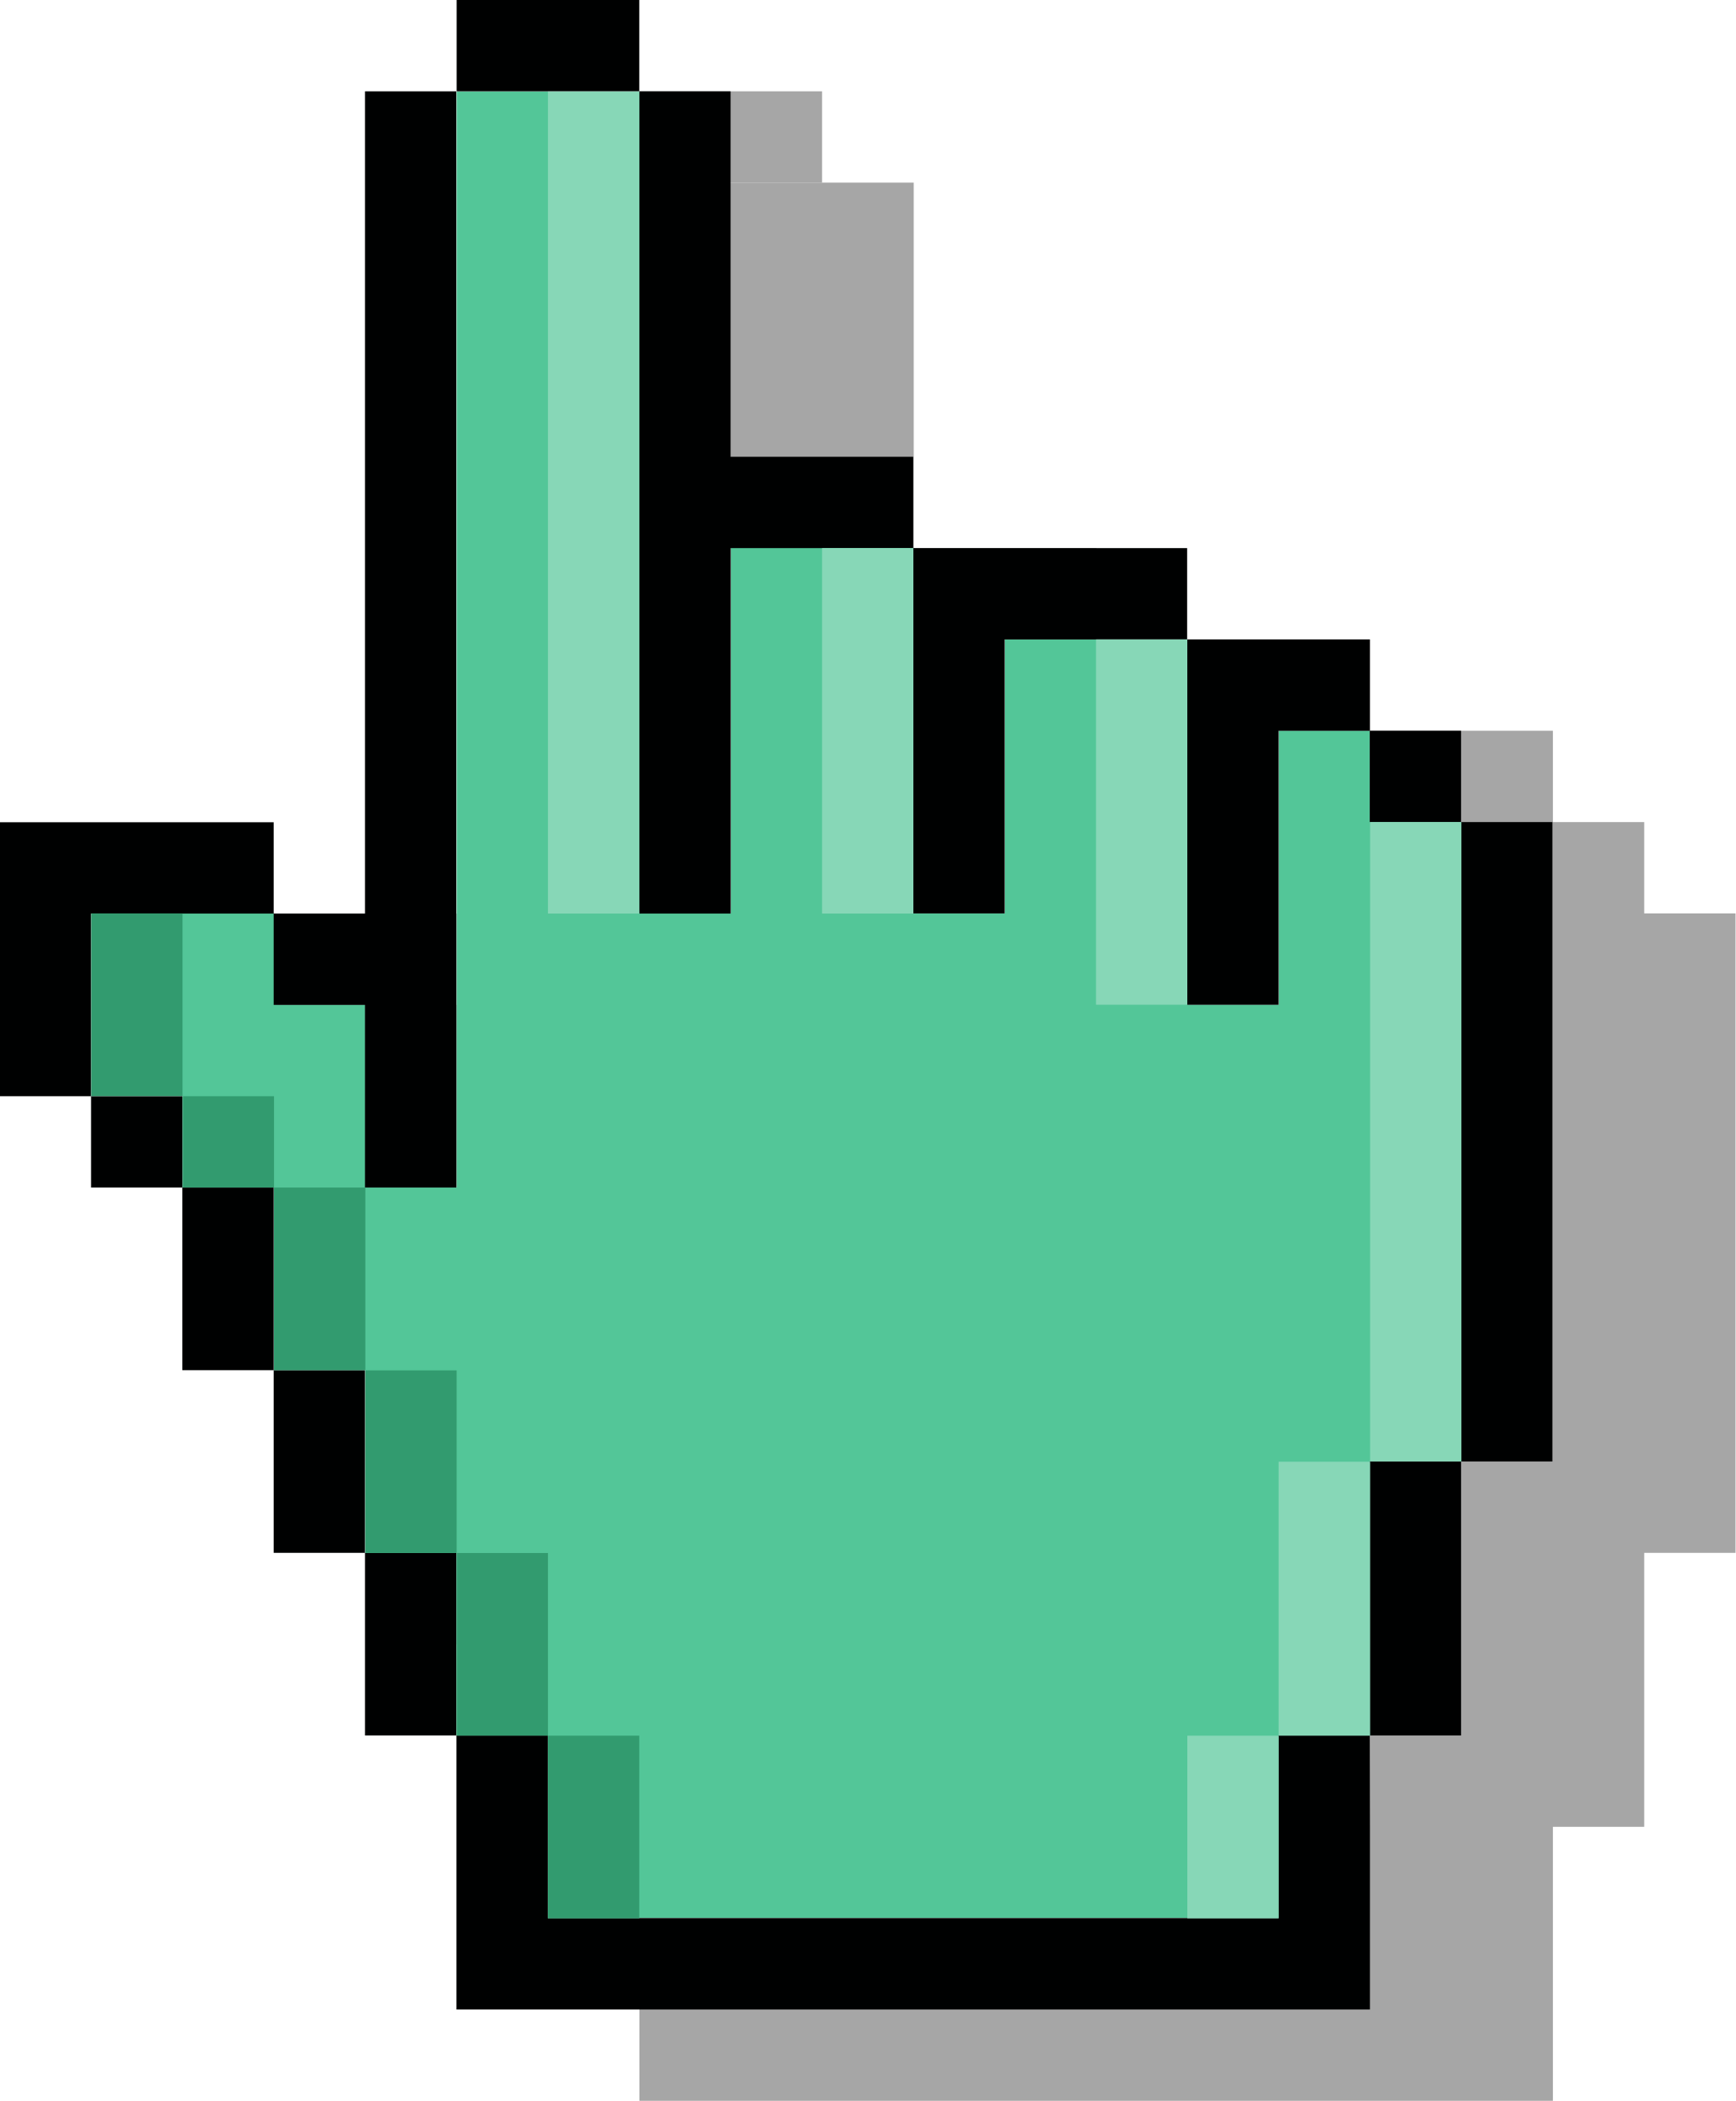
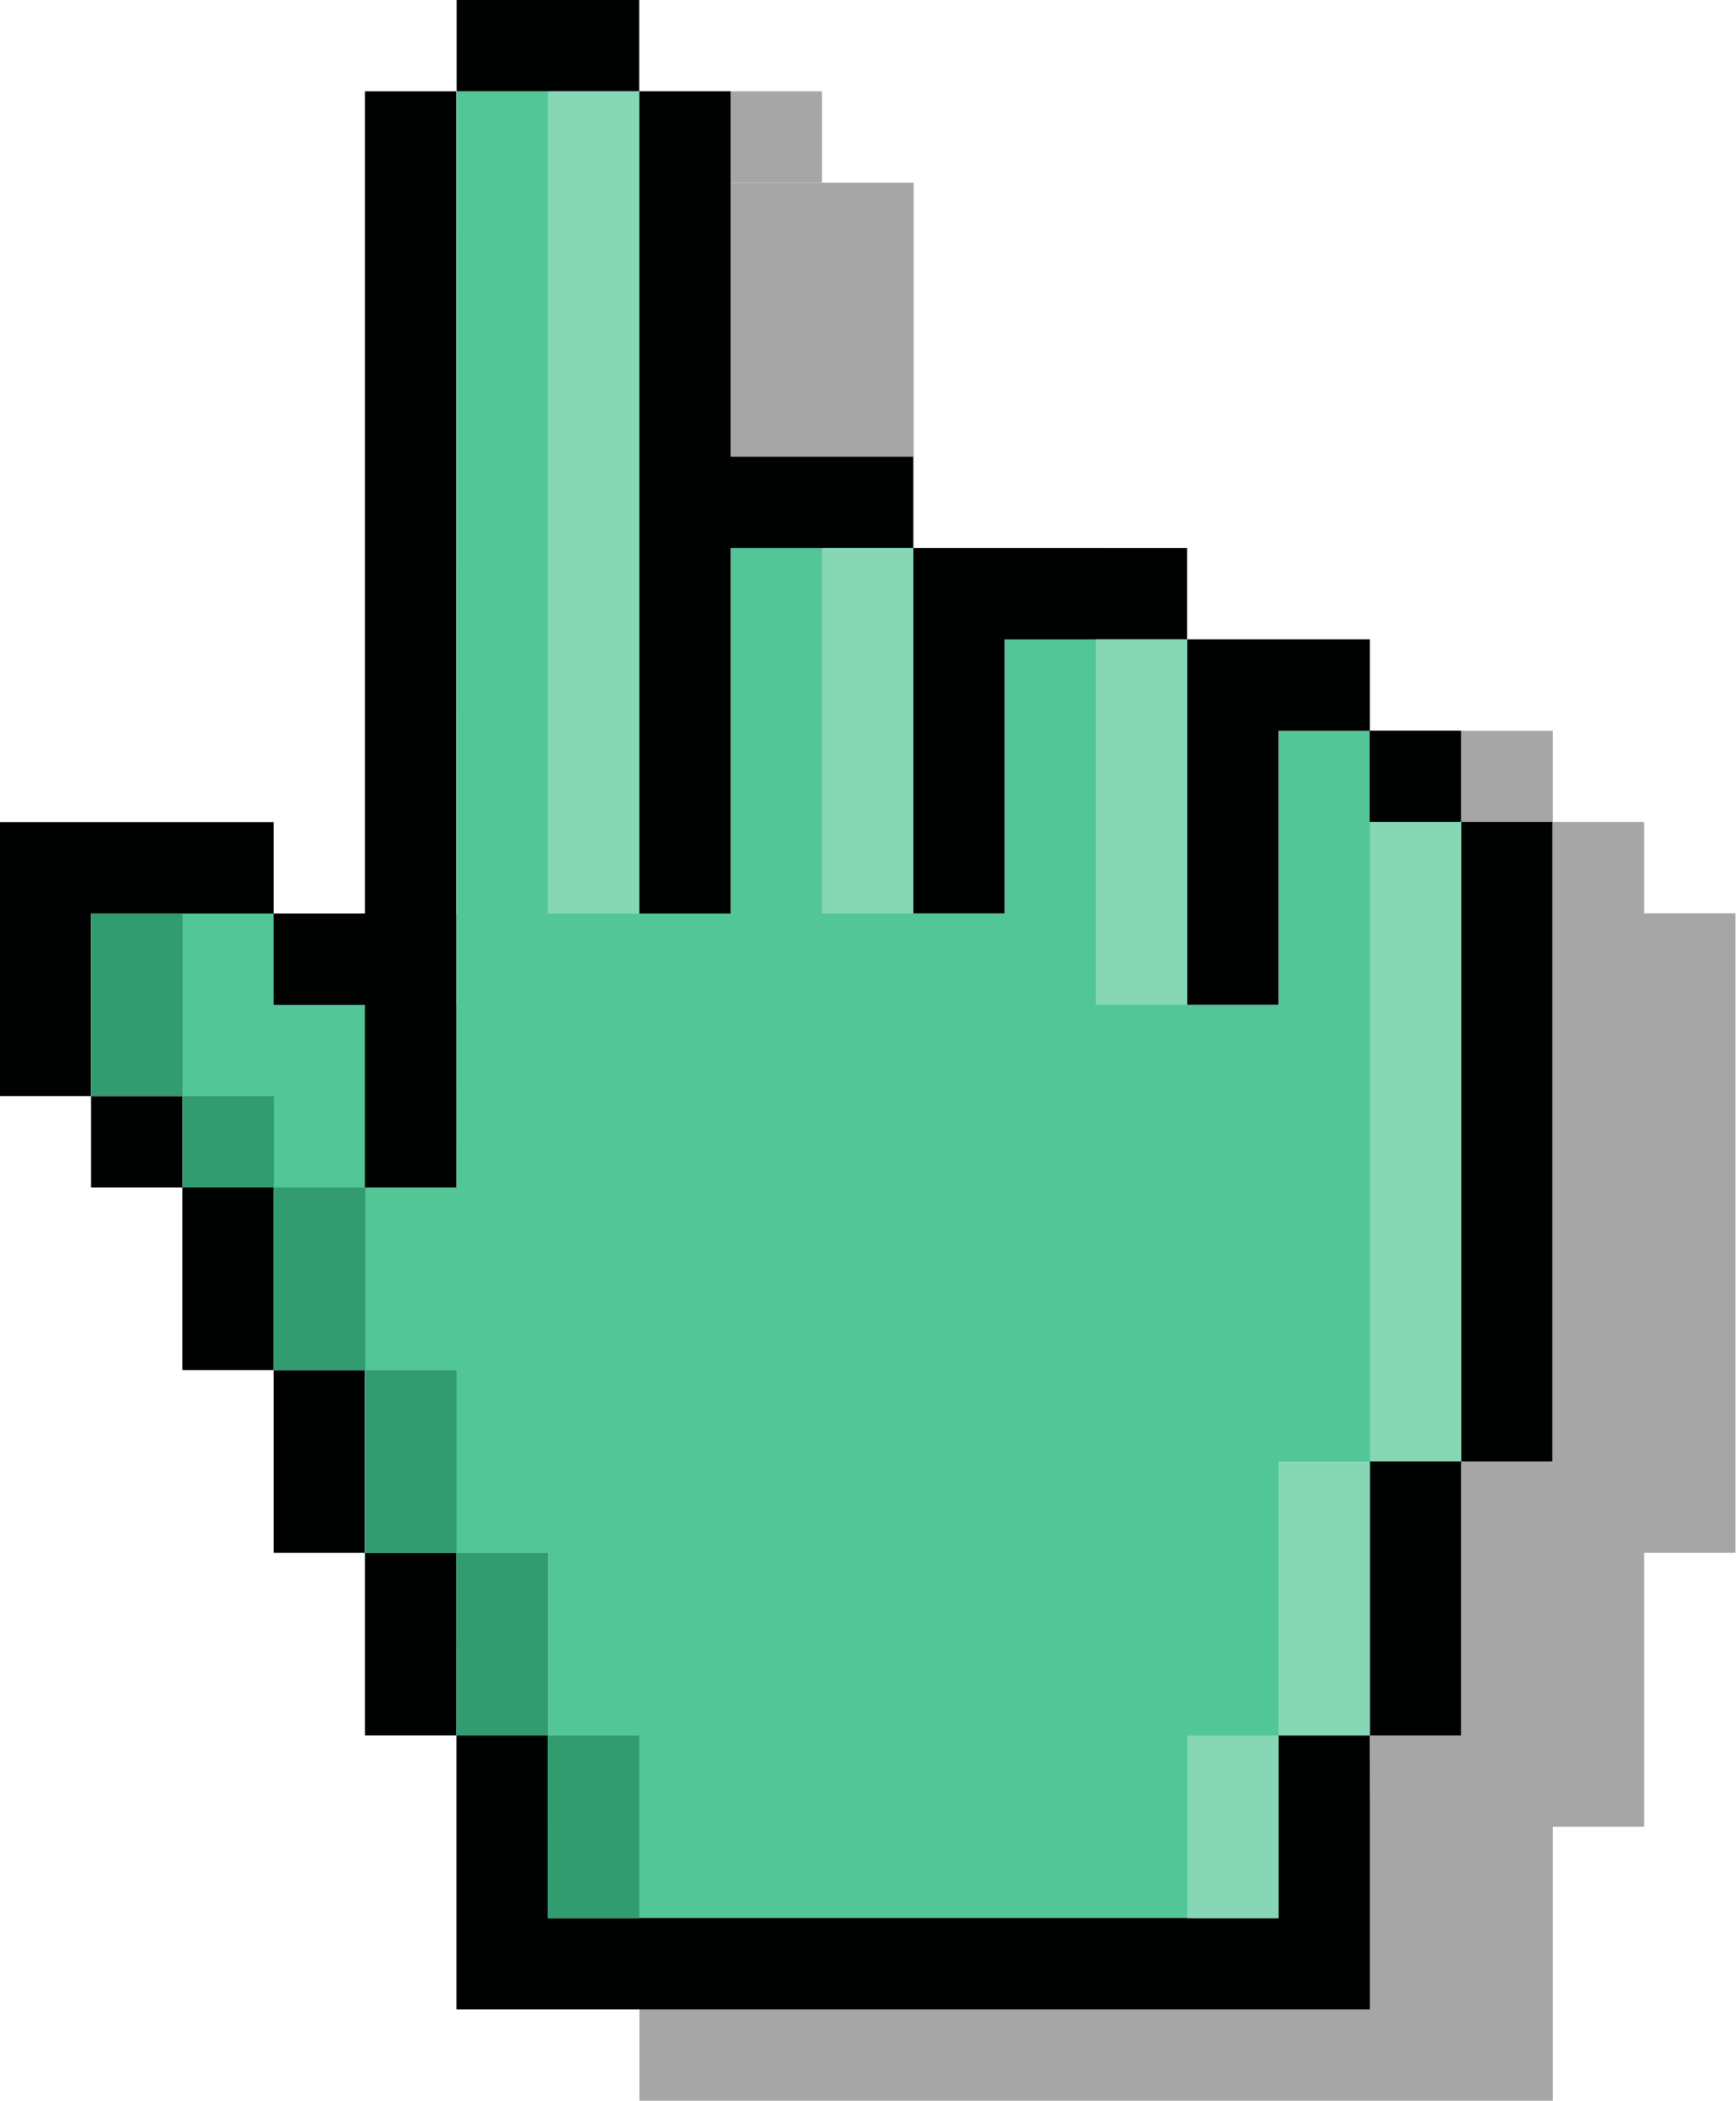
- <svg xmlns="http://www.w3.org/2000/svg" width="5.027mm" height="6.085mm" viewBox="0 0 5.027 6.085" version="1.1" id="svg5">
+ <svg xmlns="http://www.w3.org/2000/svg" width="7.541mm" height="9.128mm" viewBox="0 0 7.541 9.128" version="1.1" id="svg5">
  <defs id="defs2" />
  <g id="layer1" transform="translate(-29.90048,-70.49011)">
-     <g id="g933" transform="matrix(0.5,0,0,0.5,14.95024,35.24506)">
+     <g id="g933" transform="matrix(0.75,0,0,0.75,7.475119,17.62253)">
      <path id="path7674" style="fill:#000000;fill-opacity:0.349;stroke-width:2.8;stroke-linecap:round;stroke-linejoin:round;paint-order:markers stroke fill;stop-color:#000000" d="m 33.605,71.019 v 0.529 h 1.058 v -0.529 z m 1.058,0.529 v 10e-4 h -0.529 -0.529 v -10e-4 h -0.529 v 4.763 h -0.529 v -0.529 h -0.529 -0.529 -0.529 v 0.529 0.529 0.529 h 0.529 v 0.529 h 0.529 v 0.529 0.529 h 0.529 v 0.529 0.529 h 0.529 v 0.529 0.529 h 0.529 v 0.529 0.529 0.529 h 5.292 v -0.529 -0.529 -0.529 h 0.529 v -0.529 -0.529 -0.529 h 0.529 v -3.704 h -0.529 v -0.529 h -0.529 v -0.529 h -1.058 v -0.529 h -1.587 v -0.529 h -1.058 v -2.117 z" />
      <path id="rect7100" style="fill:#53c698;fill-opacity:1;stroke-width:2.8;stroke-linecap:round;stroke-linejoin:round;paint-order:markers stroke fill;stop-color:#000000" d="m 32.546,71.02 4.43e-4,6.349 h -0.529 l -4.43e-4,-1.059 h -0.529 v -0.529 h -0.529 -0.529 v 1.058 h 0.529 v 0.529 h 0.529 v 1.058 h 0.529 v 1.058 h 0.529 v 1.058 h 0.529 v 1.059 h 0.529 v -0.001 h 3.175 0.529 v -1.058 h 0.529 v -1.587 h 0.529 V 75.252 H 37.838 V 74.723 h -0.529 v 1.587 h -0.529 v -0.529 -1.587 h -1.058 v 1.587 h -0.529 v -2.117 h -1.058 v 2.117 h -0.529 v -4.761 h -0.529 z" />
      <path id="rect6718" style="fill:#000101;fill-opacity:1;stroke-width:3.136;stroke-linecap:round;stroke-linejoin:round;paint-order:markers stroke fill;stop-color:#000000" d="m 32.546,70.49 v 0.529 h 1.058 v -0.529 z m 1.058,0.529 v 4.763 h 0.529 v -2.117 h 1.058 v -0.529 h -1.058 v -2.117 z m 1.587,2.646 v 0.529 0.529 0.529 0.529 h 0.529 v -0.529 -0.529 -0.529 h 1.058 v -0.529 z m 1.587,0.529 v 0.529 0.529 0.529 0.529 h 0.529 v -0.529 -0.529 -0.529 h 0.529 v -0.529 z m 1.058,0.529 v 0.529 h 0.529 v -0.529 z m 0.529,0.529 v 3.704 h 0.529 v -3.704 z m 0,3.704 h -0.529 v 0.529 0.529 0.529 h 0.529 v -0.529 -0.529 z m -0.529,1.587 h -0.529 v 0.529 0.529 h -4.233 v -0.529 -0.529 h -0.529 v 0.529 0.529 0.529 h 5.292 v -0.529 -0.529 z m -5.292,0 v -0.529 -0.529 h -0.529 v 0.529 0.529 z m -0.529,-1.058 v -0.529 -0.529 h -0.529 v 0.529 0.529 z m -0.529,-1.058 v -0.529 -0.529 h -0.529 v 0.529 0.529 z m -0.529,-1.058 v -0.529 h -0.529 v 0.529 z m -0.529,-0.529 v -0.529 -0.529 h 0.529 0.529 v -0.529 h -0.529 -0.529 -0.529 v 0.529 0.529 0.529 z m 1.058,-1.058 v 0.529 h 0.529 v 0.529 0.529 h 0.529 v -0.529 -5.821 h -0.529 v 4.763 z" />
      <rect style="fill:#87d7b7;fill-opacity:1;stroke-width:2.8;stroke-linecap:round;stroke-linejoin:round;paint-order:markers stroke fill;stop-color:#000000" id="rect7896" width="0.529" height="2.116" x="36.25" y="74.194" />
      <rect style="fill:#87d7b7;fill-opacity:1;stroke-width:1.98;stroke-linecap:round;stroke-linejoin:round;paint-order:markers stroke fill;stop-color:#000000" id="rect10225" width="0.529" height="2.117" x="34.663" y="73.665" />
      <rect style="fill:#87d7b7;fill-opacity:1;stroke-width:2.97;stroke-linecap:round;stroke-linejoin:round;paint-order:markers stroke fill;stop-color:#000000" id="rect10307" width="0.529" height="4.762" x="33.075" y="71.02" />
      <rect style="fill:#87d7b7;fill-opacity:1;stroke-width:3.704;stroke-linecap:round;stroke-linejoin:round;paint-order:markers stroke fill;stop-color:#000000" id="rect10309" width="0.529" height="3.704" x="37.838" y="75.252" />
      <rect style="fill:#87d7b7;fill-opacity:1;stroke-width:2.8;stroke-linecap:round;stroke-linejoin:round;paint-order:markers stroke fill;stop-color:#000000" id="rect10415" width="0.53" height="1.587" x="37.308" y="78.957" />
      <rect style="fill:#87d7b7;fill-opacity:1;stroke-width:0.989;stroke-linecap:round;stroke-linejoin:round;paint-order:markers stroke fill;stop-color:#000000" id="rect10417" width="0.529" height="1.058" x="36.779" y="80.544" />
      <rect style="fill:#329b6f;fill-opacity:1;stroke-width:2.8;stroke-linecap:round;stroke-linejoin:round;paint-order:markers stroke fill;stop-color:#000000" id="rect10521" width="0.529" height="1.058" x="30.429" y="75.781" />
      <rect style="fill:#329b6f;fill-opacity:1;stroke-width:2.8;stroke-linecap:round;stroke-linejoin:round;paint-order:markers stroke fill;stop-color:#000000" id="rect12070" width="0.529" height="0.529" x="30.959" y="76.84" />
      <rect style="fill:#329b6f;fill-opacity:1;stroke-width:2.8;stroke-linecap:round;stroke-linejoin:round;paint-order:markers stroke fill;stop-color:#000000" id="rect12072" width="0.529" height="1.058" x="31.488" y="77.369" />
      <rect style="fill:#329b6f;fill-opacity:1;stroke-width:2.8;stroke-linecap:round;stroke-linejoin:round;paint-order:markers stroke fill;stop-color:#000000" id="rect12074" width="0.529" height="1.058" x="32.017" y="78.428" />
      <rect style="fill:#329b6f;fill-opacity:1;stroke-width:2.8;stroke-linecap:round;stroke-linejoin:round;paint-order:markers stroke fill;stop-color:#000000" id="rect12076" width="0.529" height="1.058" x="32.546" y="79.486" />
      <rect style="fill:#329b6f;stroke-width:1.4;stroke-linecap:round;stroke-linejoin:round;paint-order:markers stroke fill;stop-color:#000000" id="rect874" width="0.529" height="1.058" x="33.075" y="80.544" />
    </g>
  </g>
</svg>
